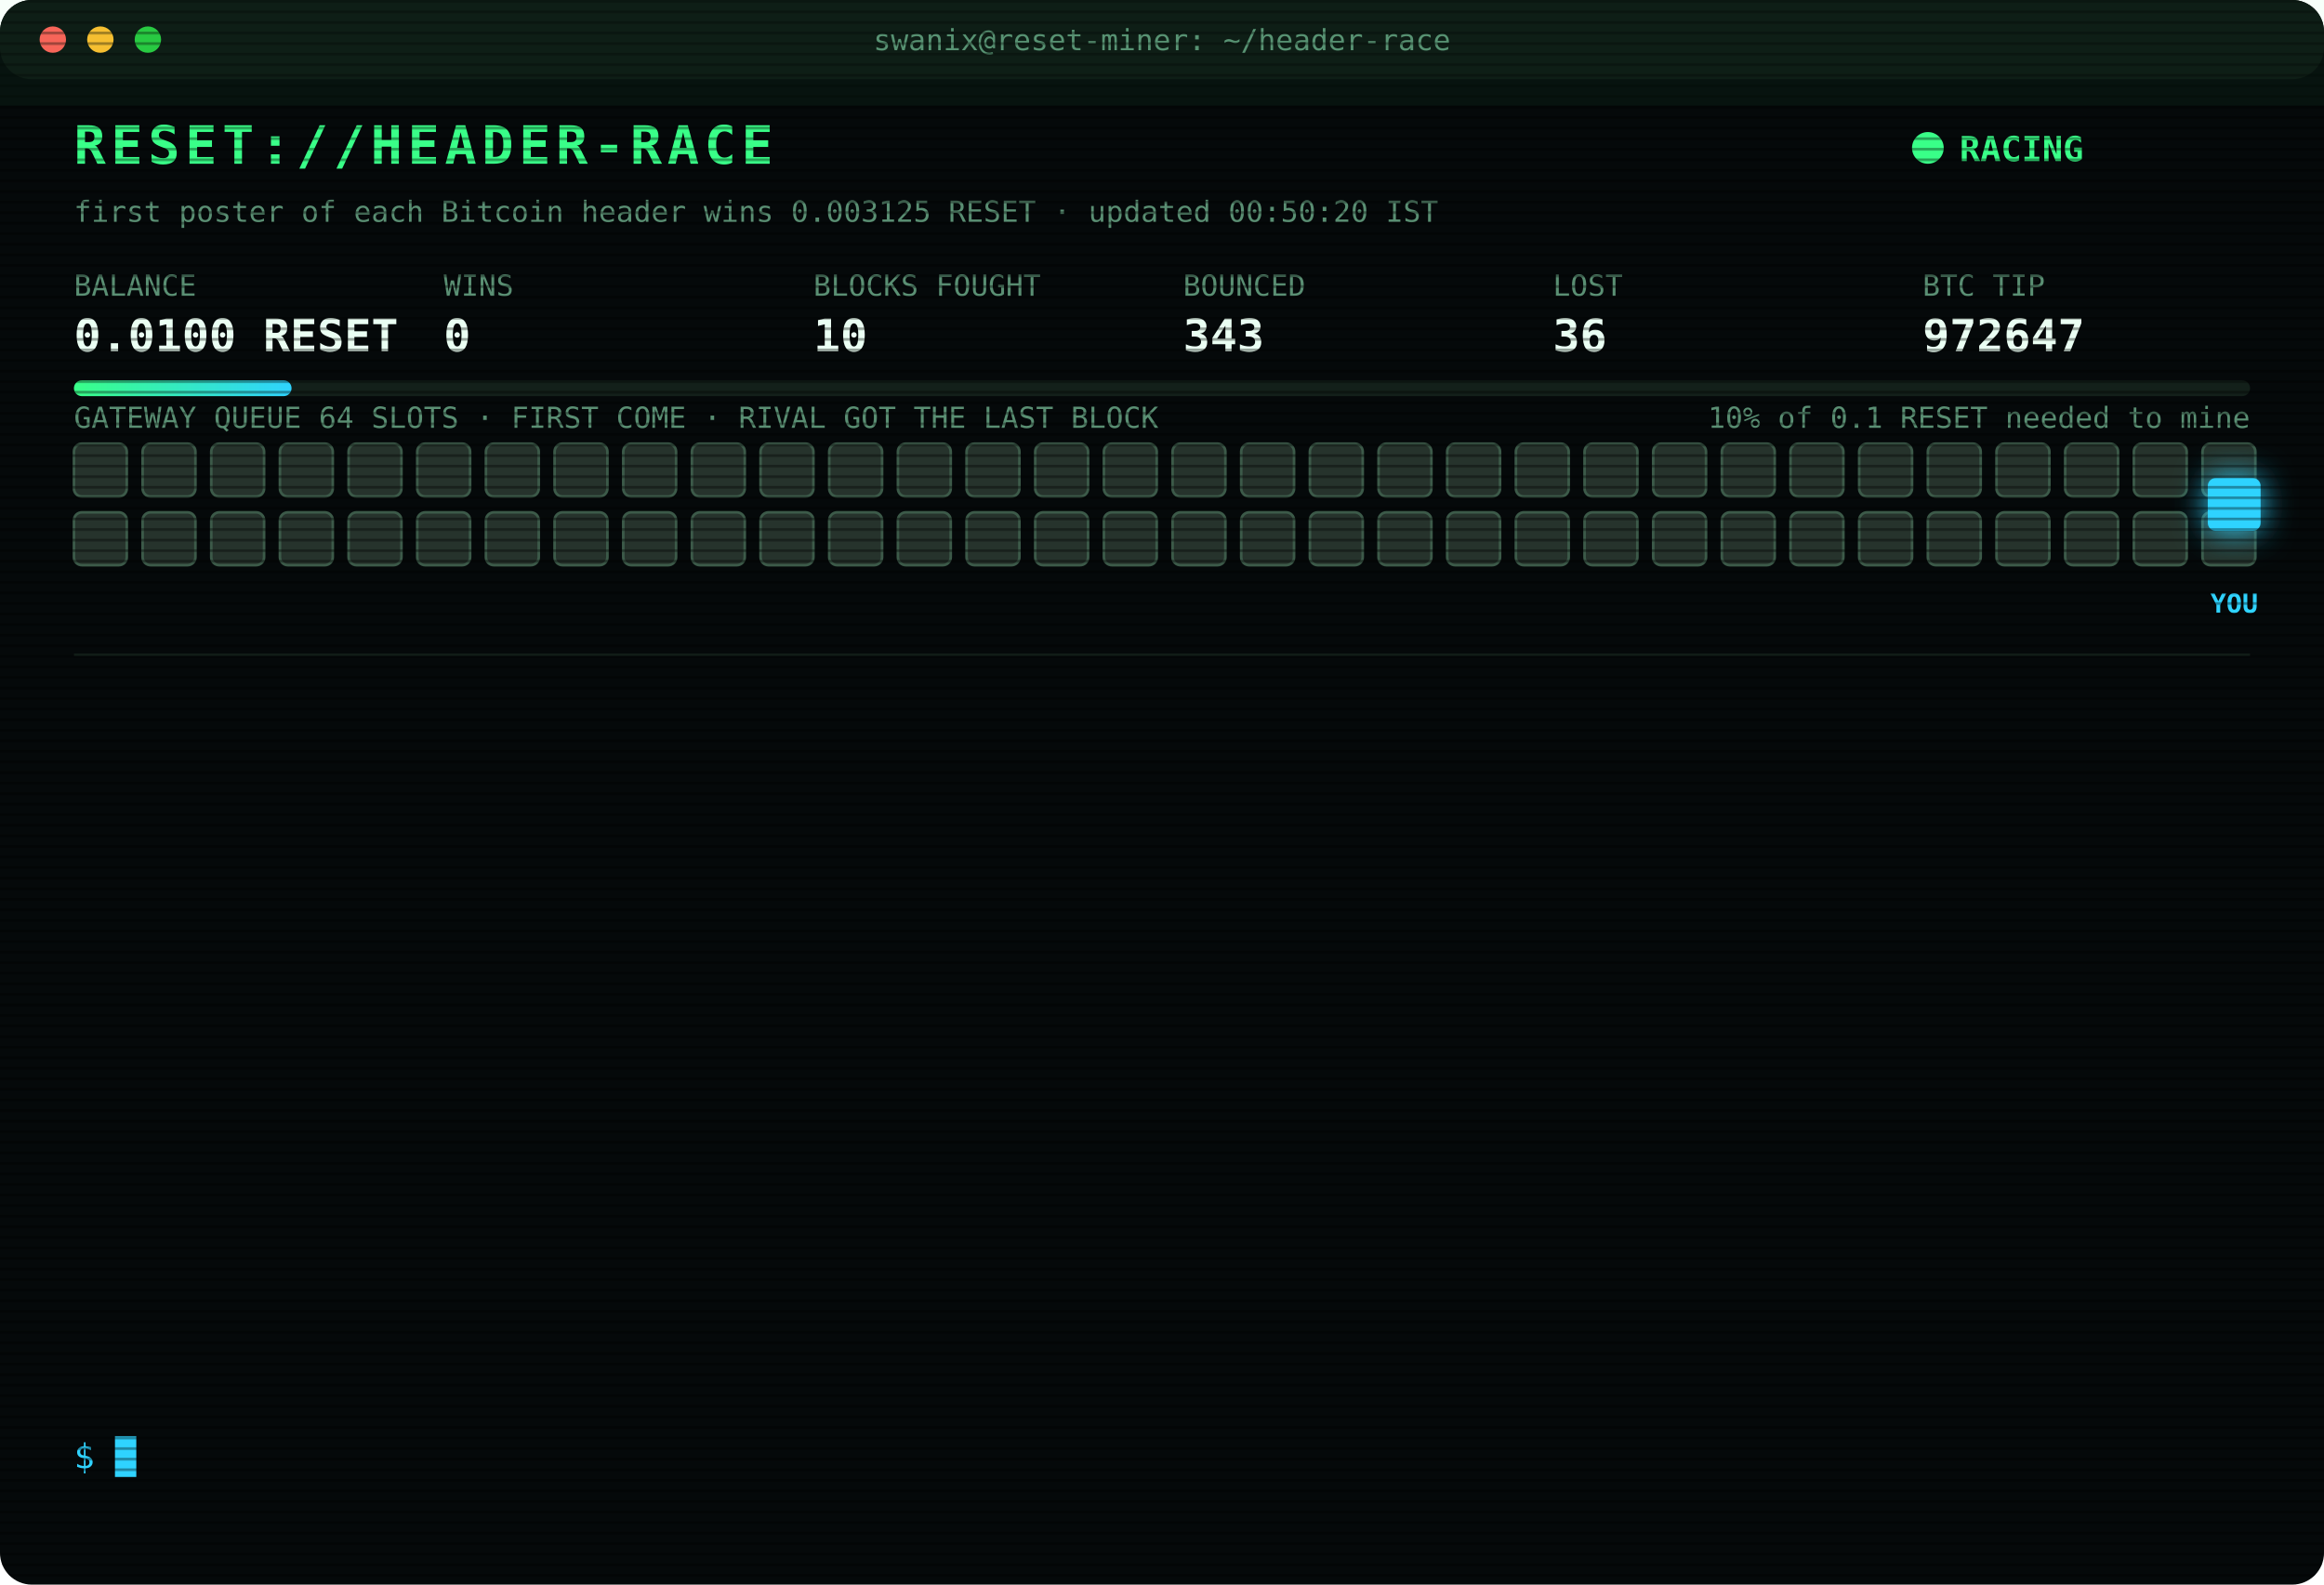
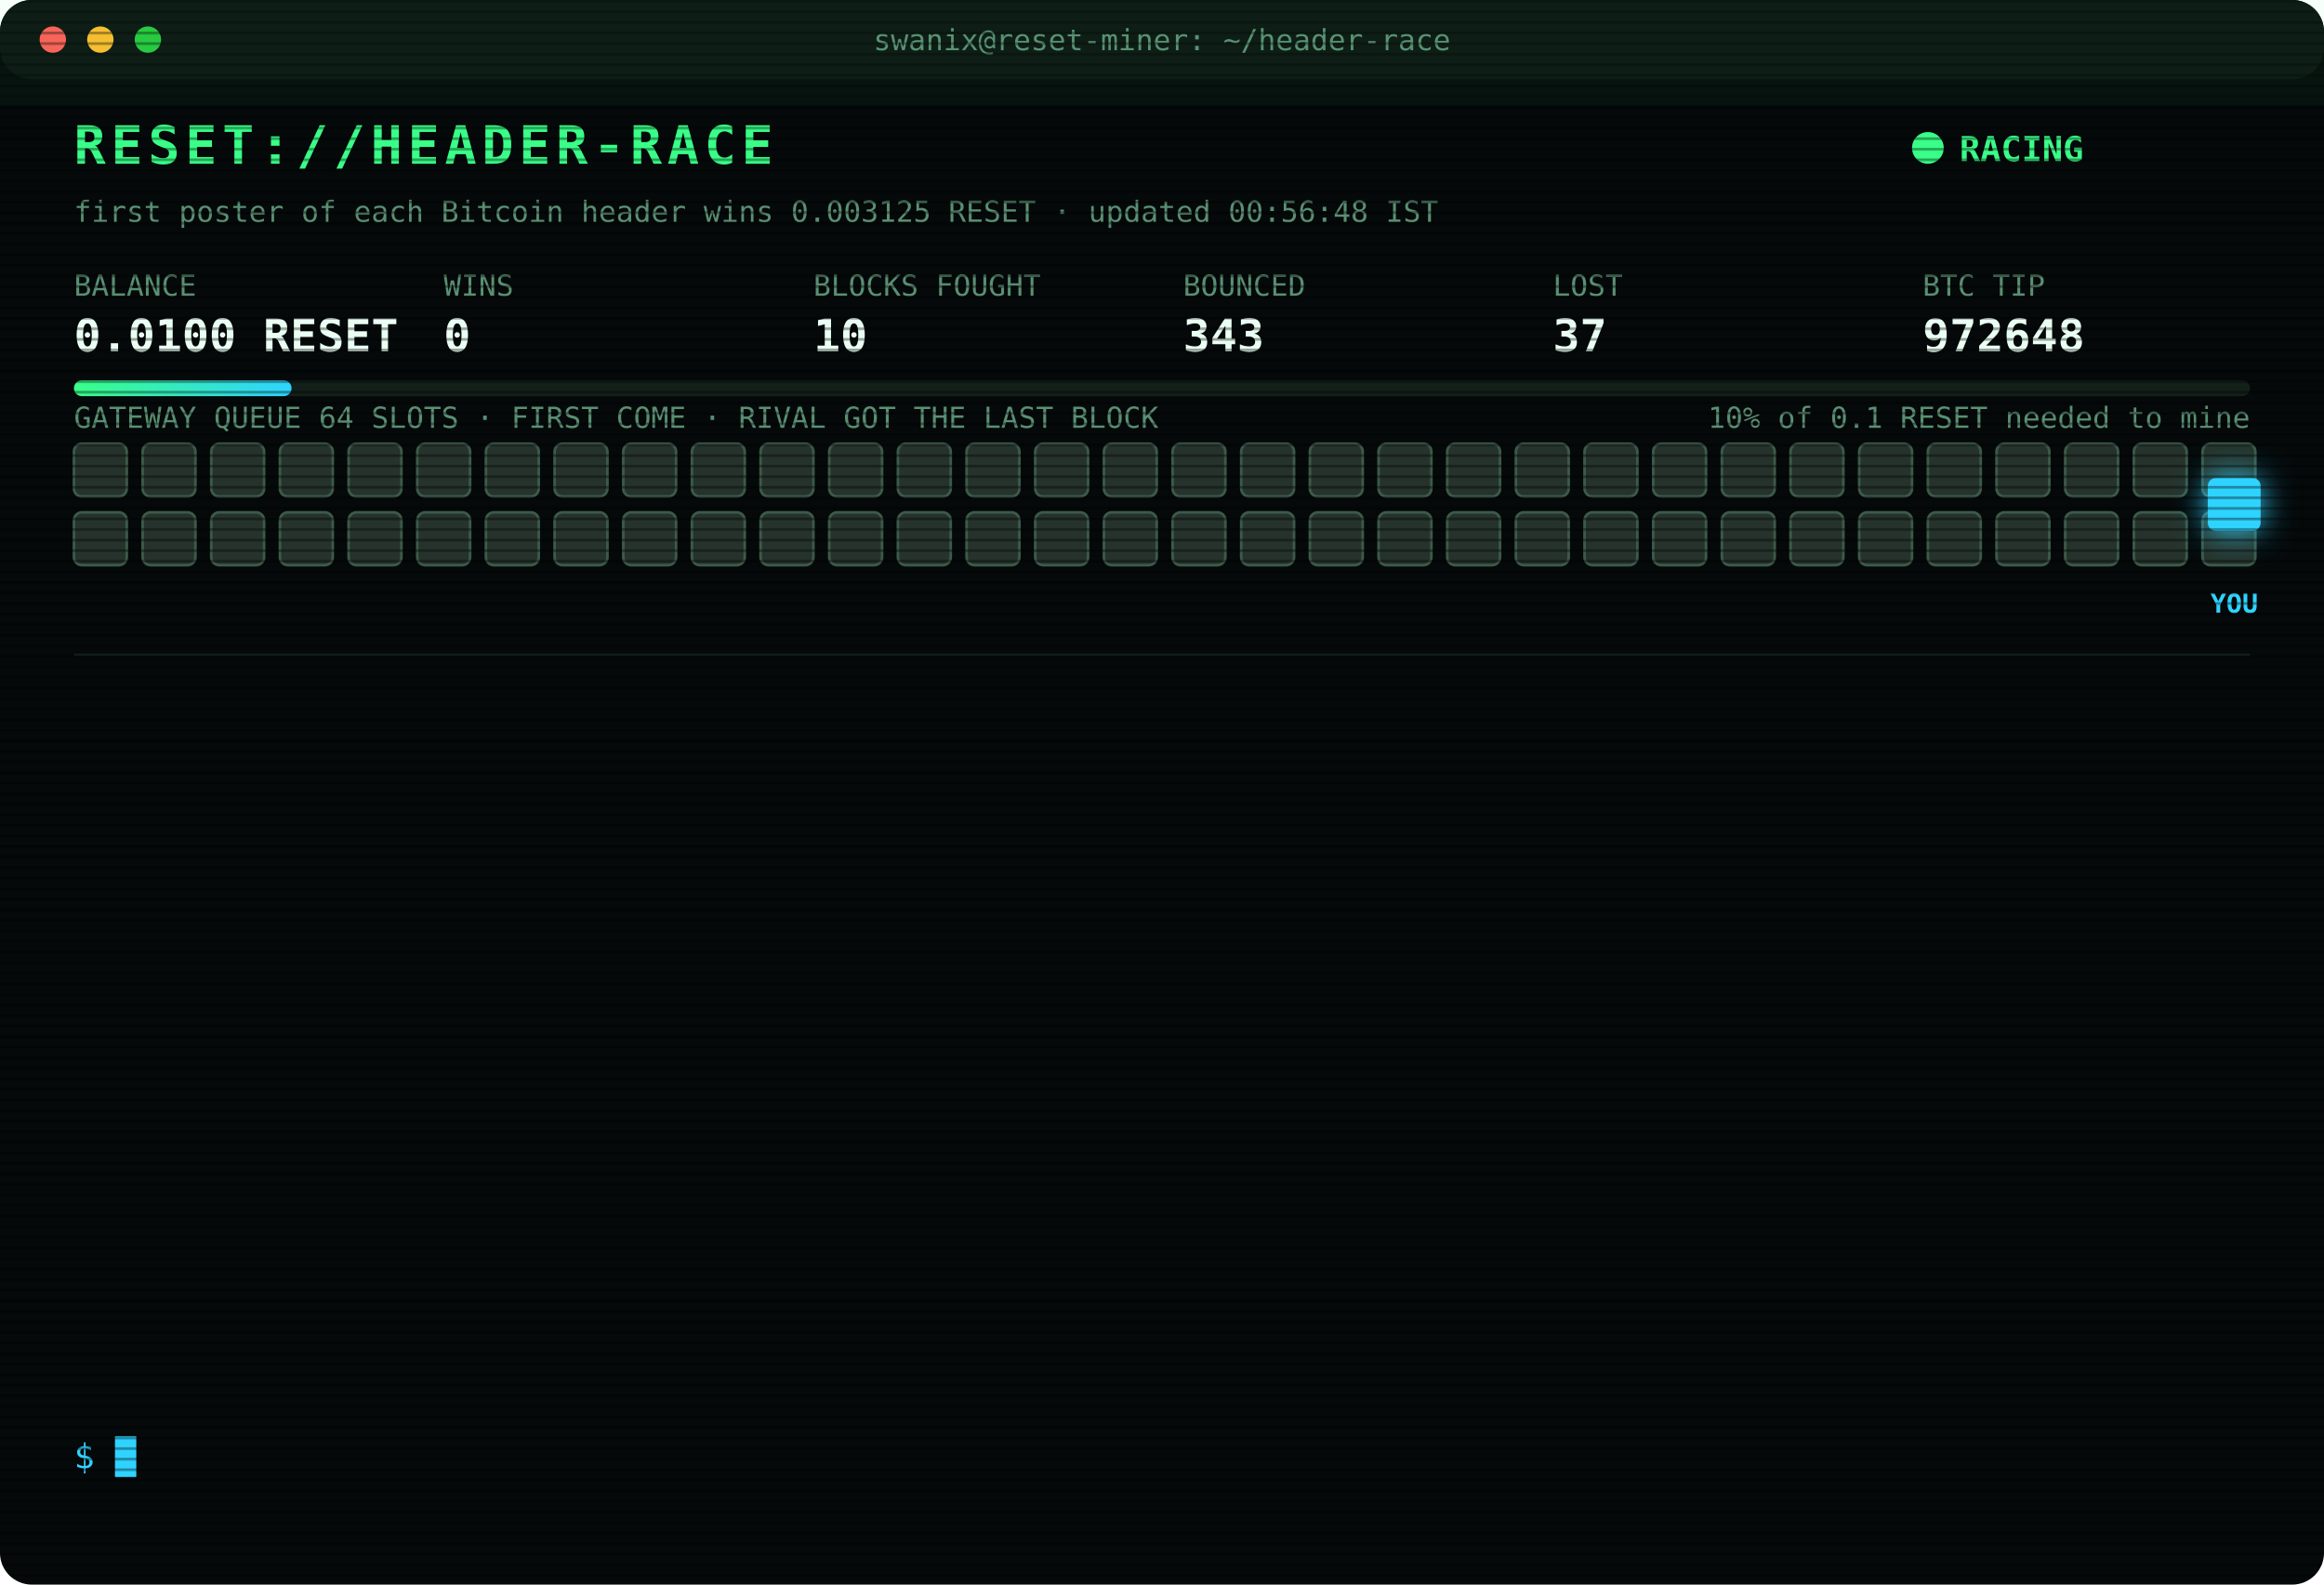
<svg xmlns="http://www.w3.org/2000/svg" width="880" height="600" viewBox="0 0 880 600" font-family="ui-monospace,SFMono-Regular,Menlo,Consolas,monospace">
  <style>
text{font-size:13px;fill:#7CFFB2}
.title{font-size:20px;font-weight:700;fill:#39FF88;letter-spacing:2px;animation:glitch 3s infinite steps(1)}
.sub{fill:#2fd3ff}.k{fill:#5a8f73;font-size:11px}.v{font-size:17px;font-weight:700;fill:#eafff3}
.ts{fill:#3f6b56}.boot{fill:#2fd3ff}.dim{fill:#5a8f73}.bad{fill:#ff4d6d}.warn{fill:#ffd23f}.mag{fill:#ff5cf0}.win{fill:#39FF88;font-weight:700}
.tag{font-size:10px;fill:#2fd3ff;font-weight:700}
.rival{fill:#26332c;stroke:#3c5a49;animation:jam 1.2s infinite alternate}
.idle{fill:#141c18;stroke:#22302a;animation:breathe 4s infinite}
.me{fill:#2fd3ff;filter:drop-shadow(0 0 6px #2fd3ff)}
.hover{animation:nudge 1.1s infinite ease-in-out}.bounce{animation:kick 1.4s infinite}
.ln{opacity:0;animation:in .4s forwards}
.cur{animation:blink 1s infinite steps(1)}
.scan{animation:scan 6s infinite linear}
.led{animation:blink 1.4s infinite}
@keyframes in{from{opacity:0;transform:translateX(-6px)}to{opacity:1;transform:none}}
@keyframes blink{50%{opacity:0}}
@keyframes jam{to{fill:#33463b}}
@keyframes breathe{50%{opacity:.4}}
@keyframes nudge{50%{transform:translateX(-10px)}}
@keyframes kick{0%,100%{transform:none}30%{transform:translateX(-14px)}55%{transform:translateX(10px) translateY(-6px)}}
@keyframes glitch{0%,92%{transform:none}93%{transform:translateX(2px);fill:#ff4d6d}95%{transform:translateX(-2px);fill:#2fd3ff}97%{transform:none}}
@keyframes scan{from{transform:translateY(-40px)}to{transform:translateY(600px)}}
</style>
  <defs>
    <pattern id="sl" width="4" height="4" patternUnits="userSpaceOnUse">
      <rect width="4" height="1" fill="#000" opacity=".35" />
    </pattern>
    <linearGradient id="bar">
      <stop offset="0" stop-color="#39FF88" />
      <stop offset="1" stop-color="#2fd3ff" />
    </linearGradient>
  </defs>
  <rect width="880" height="600" rx="12" fill="#05090a" />
  <rect width="880" height="30" rx="12" fill="#0d1512" />
  <circle cx="20" cy="15" r="5" fill="#ff5f57" />
  <circle cx="38" cy="15" r="5" fill="#febc2e" />
  <circle cx="56" cy="15" r="5" fill="#28c840" />
  <text x="440" y="19" text-anchor="middle" class="k">swanix@reset-miner: ~/header-race</text>
  <text x="28" y="62" class="title">RESET://HEADER-RACE</text>
  <circle class="led" cx="730" cy="56" r="6" fill="#39FF88" />
  <text x="742" y="61" class="win">RACING</text>
-   <text x="28" y="84" class="k">first poster of each Bitcoin header wins 0.003125 RESET · updated 00:50:20 IST</text>
+   <text x="28" y="84" class="k">first poster of each Bitcoin header wins 0.003125 RESET · updated 00:56:48 IST</text>
  <text x="28" y="112" class="k">BALANCE</text>
  <text x="28" y="133" class="v">0.0100 RESET</text>
  <text x="168" y="112" class="k">WINS</text>
  <text x="168" y="133" class="v">0</text>
  <text x="308" y="112" class="k">BLOCKS FOUGHT</text>
  <text x="308" y="133" class="v">10</text>
  <text x="448" y="112" class="k">BOUNCED</text>
  <text x="448" y="133" class="v">343</text>
  <text x="588" y="112" class="k">LOST</text>
-   <text x="588" y="133" class="v">36</text>
+   <text x="588" y="133" class="v">37</text>
  <text x="728" y="112" class="k">BTC TIP</text>
-   <text x="728" y="133" class="v">972647</text>
+   <text x="728" y="133" class="v">972648</text>
  <rect x="28" y="144" width="824" height="6" rx="3" fill="#13201a" />
  <rect x="28" y="144" width="82.4" height="6" rx="3" fill="url(#bar)" />
  <text x="852" y="162" text-anchor="end" class="k">10% of 0.1 RESET needed to mine</text>
  <text x="28" y="162" class="k">GATEWAY QUEUE 64 SLOTS · FIRST COME · RIVAL GOT THE LAST BLOCK</text>
  <rect class="rival" x="28" y="168" width="20" height="20" rx="3" style="animation-delay:0.00s" />
  <rect class="rival" x="54" y="168" width="20" height="20" rx="3" style="animation-delay:0.05s" />
  <rect class="rival" x="80" y="168" width="20" height="20" rx="3" style="animation-delay:0.10s" />
  <rect class="rival" x="106" y="168" width="20" height="20" rx="3" style="animation-delay:0.15s" />
  <rect class="rival" x="132" y="168" width="20" height="20" rx="3" style="animation-delay:0.20s" />
  <rect class="rival" x="158" y="168" width="20" height="20" rx="3" style="animation-delay:0.25s" />
  <rect class="rival" x="184" y="168" width="20" height="20" rx="3" style="animation-delay:0.30s" />
  <rect class="rival" x="210" y="168" width="20" height="20" rx="3" style="animation-delay:0.35s" />
  <rect class="rival" x="236" y="168" width="20" height="20" rx="3" style="animation-delay:0.40s" />
  <rect class="rival" x="262" y="168" width="20" height="20" rx="3" style="animation-delay:0.45s" />
  <rect class="rival" x="288" y="168" width="20" height="20" rx="3" style="animation-delay:0.50s" />
  <rect class="rival" x="314" y="168" width="20" height="20" rx="3" style="animation-delay:0.55s" />
  <rect class="rival" x="340" y="168" width="20" height="20" rx="3" style="animation-delay:0.60s" />
  <rect class="rival" x="366" y="168" width="20" height="20" rx="3" style="animation-delay:0.65s" />
  <rect class="rival" x="392" y="168" width="20" height="20" rx="3" style="animation-delay:0.70s" />
  <rect class="rival" x="418" y="168" width="20" height="20" rx="3" style="animation-delay:0.75s" />
  <rect class="rival" x="444" y="168" width="20" height="20" rx="3" style="animation-delay:0.80s" />
  <rect class="rival" x="470" y="168" width="20" height="20" rx="3" style="animation-delay:0.85s" />
  <rect class="rival" x="496" y="168" width="20" height="20" rx="3" style="animation-delay:0.90s" />
  <rect class="rival" x="522" y="168" width="20" height="20" rx="3" style="animation-delay:0.95s" />
  <rect class="rival" x="548" y="168" width="20" height="20" rx="3" style="animation-delay:1.00s" />
  <rect class="rival" x="574" y="168" width="20" height="20" rx="3" style="animation-delay:1.05s" />
  <rect class="rival" x="600" y="168" width="20" height="20" rx="3" style="animation-delay:1.10s" />
  <rect class="rival" x="626" y="168" width="20" height="20" rx="3" style="animation-delay:1.15s" />
  <rect class="rival" x="652" y="168" width="20" height="20" rx="3" style="animation-delay:1.20s" />
  <rect class="rival" x="678" y="168" width="20" height="20" rx="3" style="animation-delay:1.25s" />
  <rect class="rival" x="704" y="168" width="20" height="20" rx="3" style="animation-delay:1.30s" />
  <rect class="rival" x="730" y="168" width="20" height="20" rx="3" style="animation-delay:1.35s" />
  <rect class="rival" x="756" y="168" width="20" height="20" rx="3" style="animation-delay:1.40s" />
  <rect class="rival" x="782" y="168" width="20" height="20" rx="3" style="animation-delay:1.45s" />
  <rect class="rival" x="808" y="168" width="20" height="20" rx="3" style="animation-delay:1.50s" />
  <rect class="rival" x="834" y="168" width="20" height="20" rx="3" style="animation-delay:1.55s" />
  <rect class="rival" x="28" y="194" width="20" height="20" rx="3" style="animation-delay:1.60s" />
  <rect class="rival" x="54" y="194" width="20" height="20" rx="3" style="animation-delay:1.65s" />
  <rect class="rival" x="80" y="194" width="20" height="20" rx="3" style="animation-delay:1.70s" />
  <rect class="rival" x="106" y="194" width="20" height="20" rx="3" style="animation-delay:1.75s" />
  <rect class="rival" x="132" y="194" width="20" height="20" rx="3" style="animation-delay:1.80s" />
  <rect class="rival" x="158" y="194" width="20" height="20" rx="3" style="animation-delay:1.85s" />
  <rect class="rival" x="184" y="194" width="20" height="20" rx="3" style="animation-delay:1.90s" />
  <rect class="rival" x="210" y="194" width="20" height="20" rx="3" style="animation-delay:1.95s" />
  <rect class="rival" x="236" y="194" width="20" height="20" rx="3" style="animation-delay:2.00s" />
  <rect class="rival" x="262" y="194" width="20" height="20" rx="3" style="animation-delay:2.05s" />
  <rect class="rival" x="288" y="194" width="20" height="20" rx="3" style="animation-delay:2.10s" />
  <rect class="rival" x="314" y="194" width="20" height="20" rx="3" style="animation-delay:2.15s" />
  <rect class="rival" x="340" y="194" width="20" height="20" rx="3" style="animation-delay:2.20s" />
  <rect class="rival" x="366" y="194" width="20" height="20" rx="3" style="animation-delay:2.25s" />
  <rect class="rival" x="392" y="194" width="20" height="20" rx="3" style="animation-delay:2.30s" />
  <rect class="rival" x="418" y="194" width="20" height="20" rx="3" style="animation-delay:2.35s" />
  <rect class="rival" x="444" y="194" width="20" height="20" rx="3" style="animation-delay:2.40s" />
  <rect class="rival" x="470" y="194" width="20" height="20" rx="3" style="animation-delay:2.45s" />
  <rect class="rival" x="496" y="194" width="20" height="20" rx="3" style="animation-delay:2.50s" />
  <rect class="rival" x="522" y="194" width="20" height="20" rx="3" style="animation-delay:2.55s" />
  <rect class="rival" x="548" y="194" width="20" height="20" rx="3" style="animation-delay:2.60s" />
  <rect class="rival" x="574" y="194" width="20" height="20" rx="3" style="animation-delay:2.65s" />
  <rect class="rival" x="600" y="194" width="20" height="20" rx="3" style="animation-delay:2.70s" />
  <rect class="rival" x="626" y="194" width="20" height="20" rx="3" style="animation-delay:2.75s" />
  <rect class="rival" x="652" y="194" width="20" height="20" rx="3" style="animation-delay:2.80s" />
  <rect class="rival" x="678" y="194" width="20" height="20" rx="3" style="animation-delay:2.85s" />
  <rect class="rival" x="704" y="194" width="20" height="20" rx="3" style="animation-delay:2.90s" />
  <rect class="rival" x="730" y="194" width="20" height="20" rx="3" style="animation-delay:2.95s" />
  <rect class="rival" x="756" y="194" width="20" height="20" rx="3" style="animation-delay:3.00s" />
  <rect class="rival" x="782" y="194" width="20" height="20" rx="3" style="animation-delay:3.05s" />
  <rect class="rival" x="808" y="194" width="20" height="20" rx="3" style="animation-delay:3.10s" />
  <rect class="rival" x="834" y="194" width="20" height="20" rx="3" style="animation-delay:3.15s" />
  <g class="hover">
    <rect class="me" x="836" y="181" width="20" height="20" rx="3" />
    <text class="tag" x="846" y="232" text-anchor="middle">YOU</text>
  </g>
  <line x1="28" x2="852" y1="248" y2="248" stroke="#13201a" />
  <g class="ln" style="animation-delay:0.40s">
-     <text x="28" y="270" class="ts">22:11:08</text>
-     <text x="104" y="270" class="bad">[LOST] #972633 taken by a rival miner</text>
+     <text x="28" y="270" class="ts">22:16:14</text>
+     <text x="104" y="270" class="bad">[LOST] #972634 taken by a rival miner</text>
  </g>
  <g class="ln" style="animation-delay:0.65s">
-     <text x="28" y="292" class="ts">22:16:14</text>
-     <text x="104" y="292" class="bad">[LOST] #972634 taken by a rival miner</text>
+     <text x="28" y="292" class="ts">22:39:33</text>
+     <text x="104" y="292" class="bad">[LOST] #972635 taken by a rival miner</text>
  </g>
  <g class="ln" style="animation-delay:0.90s">
-     <text x="28" y="314" class="ts">22:39:33</text>
-     <text x="104" y="314" class="bad">[LOST] #972635 taken by a rival miner</text>
+     <text x="28" y="314" class="ts">22:47:15</text>
+     <text x="104" y="314" class="bad">[GATEWAY DOWN] no response · 5002ms</text>
  </g>
  <g class="ln" style="animation-delay:1.15s">
-     <text x="28" y="336" class="ts">22:47:15</text>
-     <text x="104" y="336" class="bad">[GATEWAY DOWN] no response · 5002ms</text>
+     <text x="28" y="336" class="ts">22:49:26</text>
+     <text x="104" y="336" class="bad">[LOST] #972636 taken by a rival miner</text>
  </g>
  <g class="ln" style="animation-delay:1.40s">
-     <text x="28" y="358" class="ts">22:49:26</text>
-     <text x="104" y="358" class="bad">[LOST] #972636 taken by a rival miner</text>
+     <text x="28" y="358" class="ts">22:53:24</text>
+     <text x="104" y="358" class="bad">[LOST] #972637 taken by a rival miner</text>
  </g>
  <g class="ln" style="animation-delay:1.65s">
-     <text x="28" y="380" class="ts">22:53:24</text>
-     <text x="104" y="380" class="bad">[LOST] #972637 taken by a rival miner</text>
+     <text x="28" y="380" class="ts">23:04:27</text>
+     <text x="104" y="380" class="bad">[LOST] #972639 taken by a rival miner</text>
  </g>
  <g class="ln" style="animation-delay:1.90s">
-     <text x="28" y="402" class="ts">23:04:27</text>
-     <text x="104" y="402" class="bad">[LOST] #972639 taken by a rival miner</text>
+     <text x="28" y="402" class="ts">23:11:43</text>
+     <text x="104" y="402" class="bad">[LOST] #972640 taken by a rival miner</text>
  </g>
  <g class="ln" style="animation-delay:2.15s">
-     <text x="28" y="424" class="ts">23:11:43</text>
-     <text x="104" y="424" class="bad">[LOST] #972640 taken by a rival miner</text>
+     <text x="28" y="424" class="ts">23:49:33</text>
+     <text x="104" y="424" class="bad">[LOST] #972641 taken by a rival miner</text>
  </g>
  <g class="ln" style="animation-delay:2.40s">
-     <text x="28" y="446" class="ts">23:49:33</text>
-     <text x="104" y="446" class="bad">[LOST] #972641 taken by a rival miner</text>
+     <text x="28" y="446" class="ts">23:54:26</text>
+     <text x="104" y="446" class="bad">[LOST] #972642 taken by a rival miner</text>
  </g>
  <g class="ln" style="animation-delay:2.65s">
-     <text x="28" y="468" class="ts">23:54:26</text>
-     <text x="104" y="468" class="bad">[LOST] #972642 taken by a rival miner</text>
+     <text x="28" y="468" class="ts">00:22:38</text>
+     <text x="104" y="468" class="bad">[LOST] #972644 taken by a rival miner</text>
  </g>
  <g class="ln" style="animation-delay:2.90s">
-     <text x="28" y="490" class="ts">00:22:38</text>
-     <text x="104" y="490" class="bad">[LOST] #972644 taken by a rival miner</text>
+     <text x="28" y="490" class="ts">00:25:38</text>
+     <text x="104" y="490" class="bad">[LOST] #972645 taken by a rival miner</text>
  </g>
  <g class="ln" style="animation-delay:3.15s">
-     <text x="28" y="512" class="ts">00:25:38</text>
-     <text x="104" y="512" class="bad">[LOST] #972645 taken by a rival miner</text>
+     <text x="28" y="512" class="ts">00:50:20</text>
+     <text x="104" y="512" class="bad">[LOST] #972647 taken by a rival miner</text>
  </g>
  <g class="ln" style="animation-delay:3.40s">
-     <text x="28" y="534" class="ts">00:50:20</text>
-     <text x="104" y="534" class="bad">[LOST] #972647 taken by a rival miner</text>
+     <text x="28" y="534" class="ts">00:56:48</text>
+     <text x="104" y="534" class="bad">[LOST] #972648 taken by a rival miner</text>
  </g>
  <text x="28" y="556" class="sub">$ <tspan class="cur">█</tspan>
  </text>
  <rect width="880" height="600" rx="12" fill="url(#sl)" pointer-events="none" />
  <rect class="scan" width="880" height="40" fill="#39FF88" opacity=".04" />
</svg>
